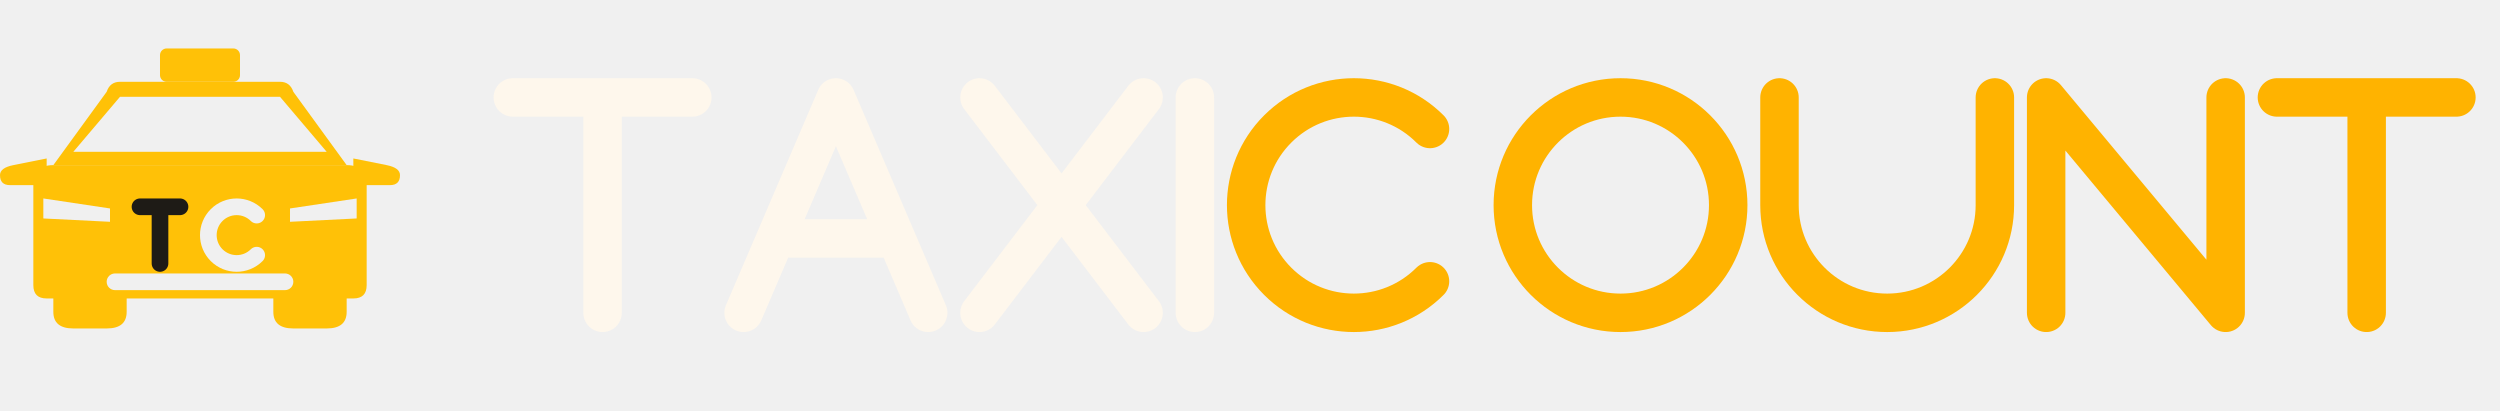
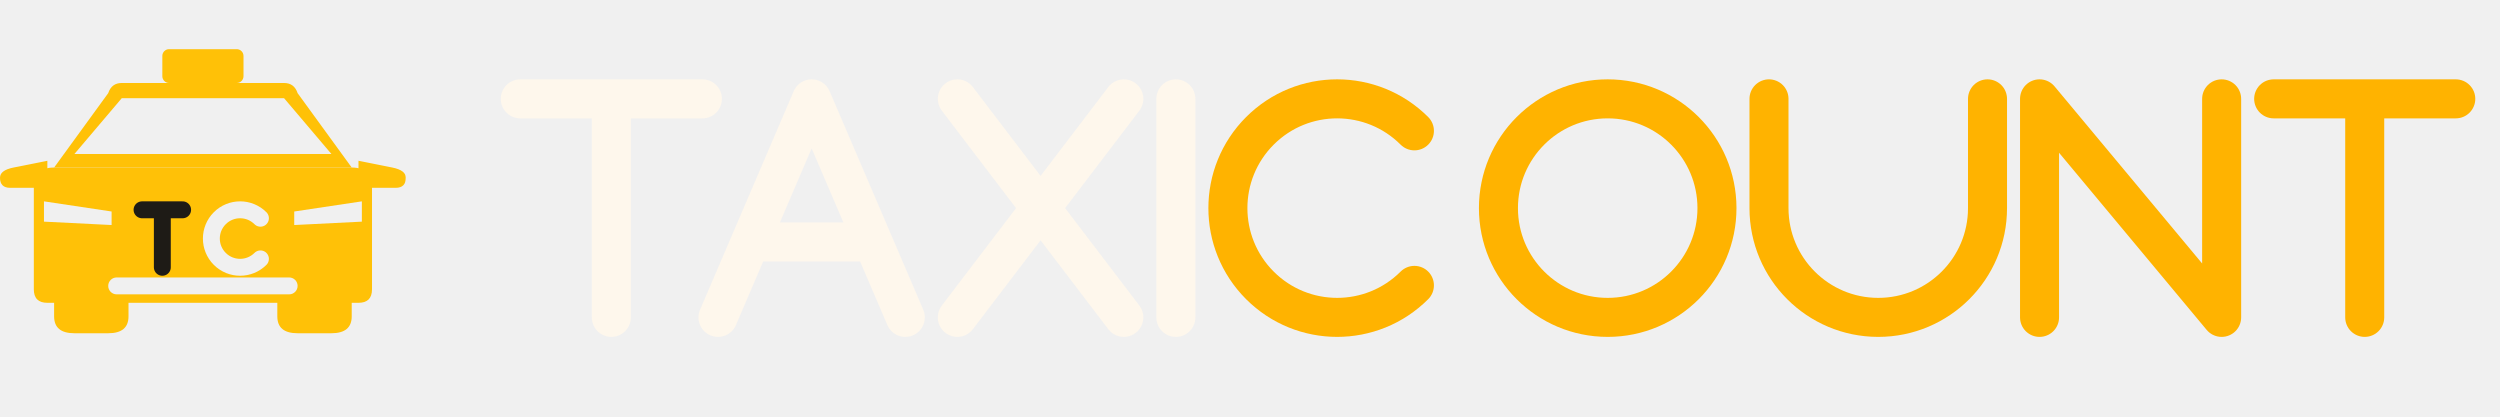
- <svg xmlns="http://www.w3.org/2000/svg" viewBox="0 0 975 160" width="975" height="160">
+ <svg xmlns="http://www.w3.org/2000/svg" viewBox="0 0 961 160" width="961" height="160">
  <defs>
    <mask id="tc-mdark">
      <rect width="120" height="120" fill="#000" />
      <g fill="#fff">
        <rect x="48" y="13" width="24" height="10" rx="2" />
        <path d="M16 48 L32 26 Q33 23 36 23 L84 23 Q87 23 88 26 L104 48 Z" />
        <path d="M10 54 Q10 48 16 48 L104 48 Q110 48 110 54 L110 84 Q110 88 106 88 L14 88 Q10 88 10 84 Z" />
        <path d="M14 46 L4 48 Q0 48.8 0 51 Q0 54 3 54 L14 54 Z" />
        <path d="M106 46 L116 48 Q120 48.8 120 51 Q120 54 117 54 L106 54 Z" />
        <path d="M16 84 L38 84 L38 92 Q38 97 32 97 L22 97 Q16 97 16 92 Z" />
        <path d="M82 84 L104 84 L104 92 Q104 97 98 97 L88 97 Q82 97 82 92 Z" />
      </g>
      <g fill="#000">
        <path d="M22 44 L36 27.5 L84 27.5 L98 44 Z" />
        <path d="M13 58 L33 61 L33 65 L13 64 Z" />
        <path d="M107 58 L87 61 L87 65 L107 64 Z" />
        <rect x="32" y="80.5" width="56" height="5" rx="2.5" />
      </g>
      <path d="M77.01,62.99 A8.5,8.5 0 1,0 77.01,75.01" fill="none" stroke="#000" stroke-width="5" stroke-linecap="round" />
    </mask>
  </defs>
  <g transform="translate(0,2) scale(1.3)">
    <rect width="120" height="120" fill="#FFC107" mask="url(#tc-mdark)" />
    <path d="M42,60.5 H54 M48,60.5 V77.5" fill="none" stroke="#1E1B16" stroke-width="5" stroke-linecap="round" stroke-linejoin="round" />
  </g>
  <g transform="translate(200,30)" fill="none" stroke-width="15" stroke-linecap="round" stroke-linejoin="round">
    <g stroke="#FEF7EC">
      <path d="M0,8 H70 M35,8 V92" />
-       <path d="M90,92 L126,8 L162,92 M104,63 H148" />
-       <path d="M182,8 L246,92 M246,8 L182,92" />
-       <path d="M266,8 V92" />
+       <path d="M76,92 L112,8 L148,92 M90,63 H134" />
+       <path d="M168,8 L232,92 M232,8 L168,92" />
+       <path d="M252,8 V92" />
    </g>
    <g stroke="#FFB300">
-       <path d="M357.7,20.3 A42,42 0 1,0 357.7,79.7" />
-       <path d="M390,50 A42,42 0 1,1 474,50 A42,42 0 1,1 390,50" />
-       <path d="M494,8 V50 A42,42 0 0,0 578,50 V8" />
-       <path d="M598,92 V8 L668,92 V8" />
-       <path d="M688,8 H758 M723,8 V92" />
+       <path d="M343.7,20.3 A42,42 0 1,0 343.7,79.7" />
+       <path d="M376,50 A42,42 0 1,1 460,50 A42,42 0 1,1 376,50" />
+       <path d="M480,8 V50 A42,42 0 0,0 564,50 V8" />
+       <path d="M584,92 V8 L654,92 V8" />
+       <path d="M674,8 H744 M709,8 V92" />
    </g>
  </g>
</svg>
